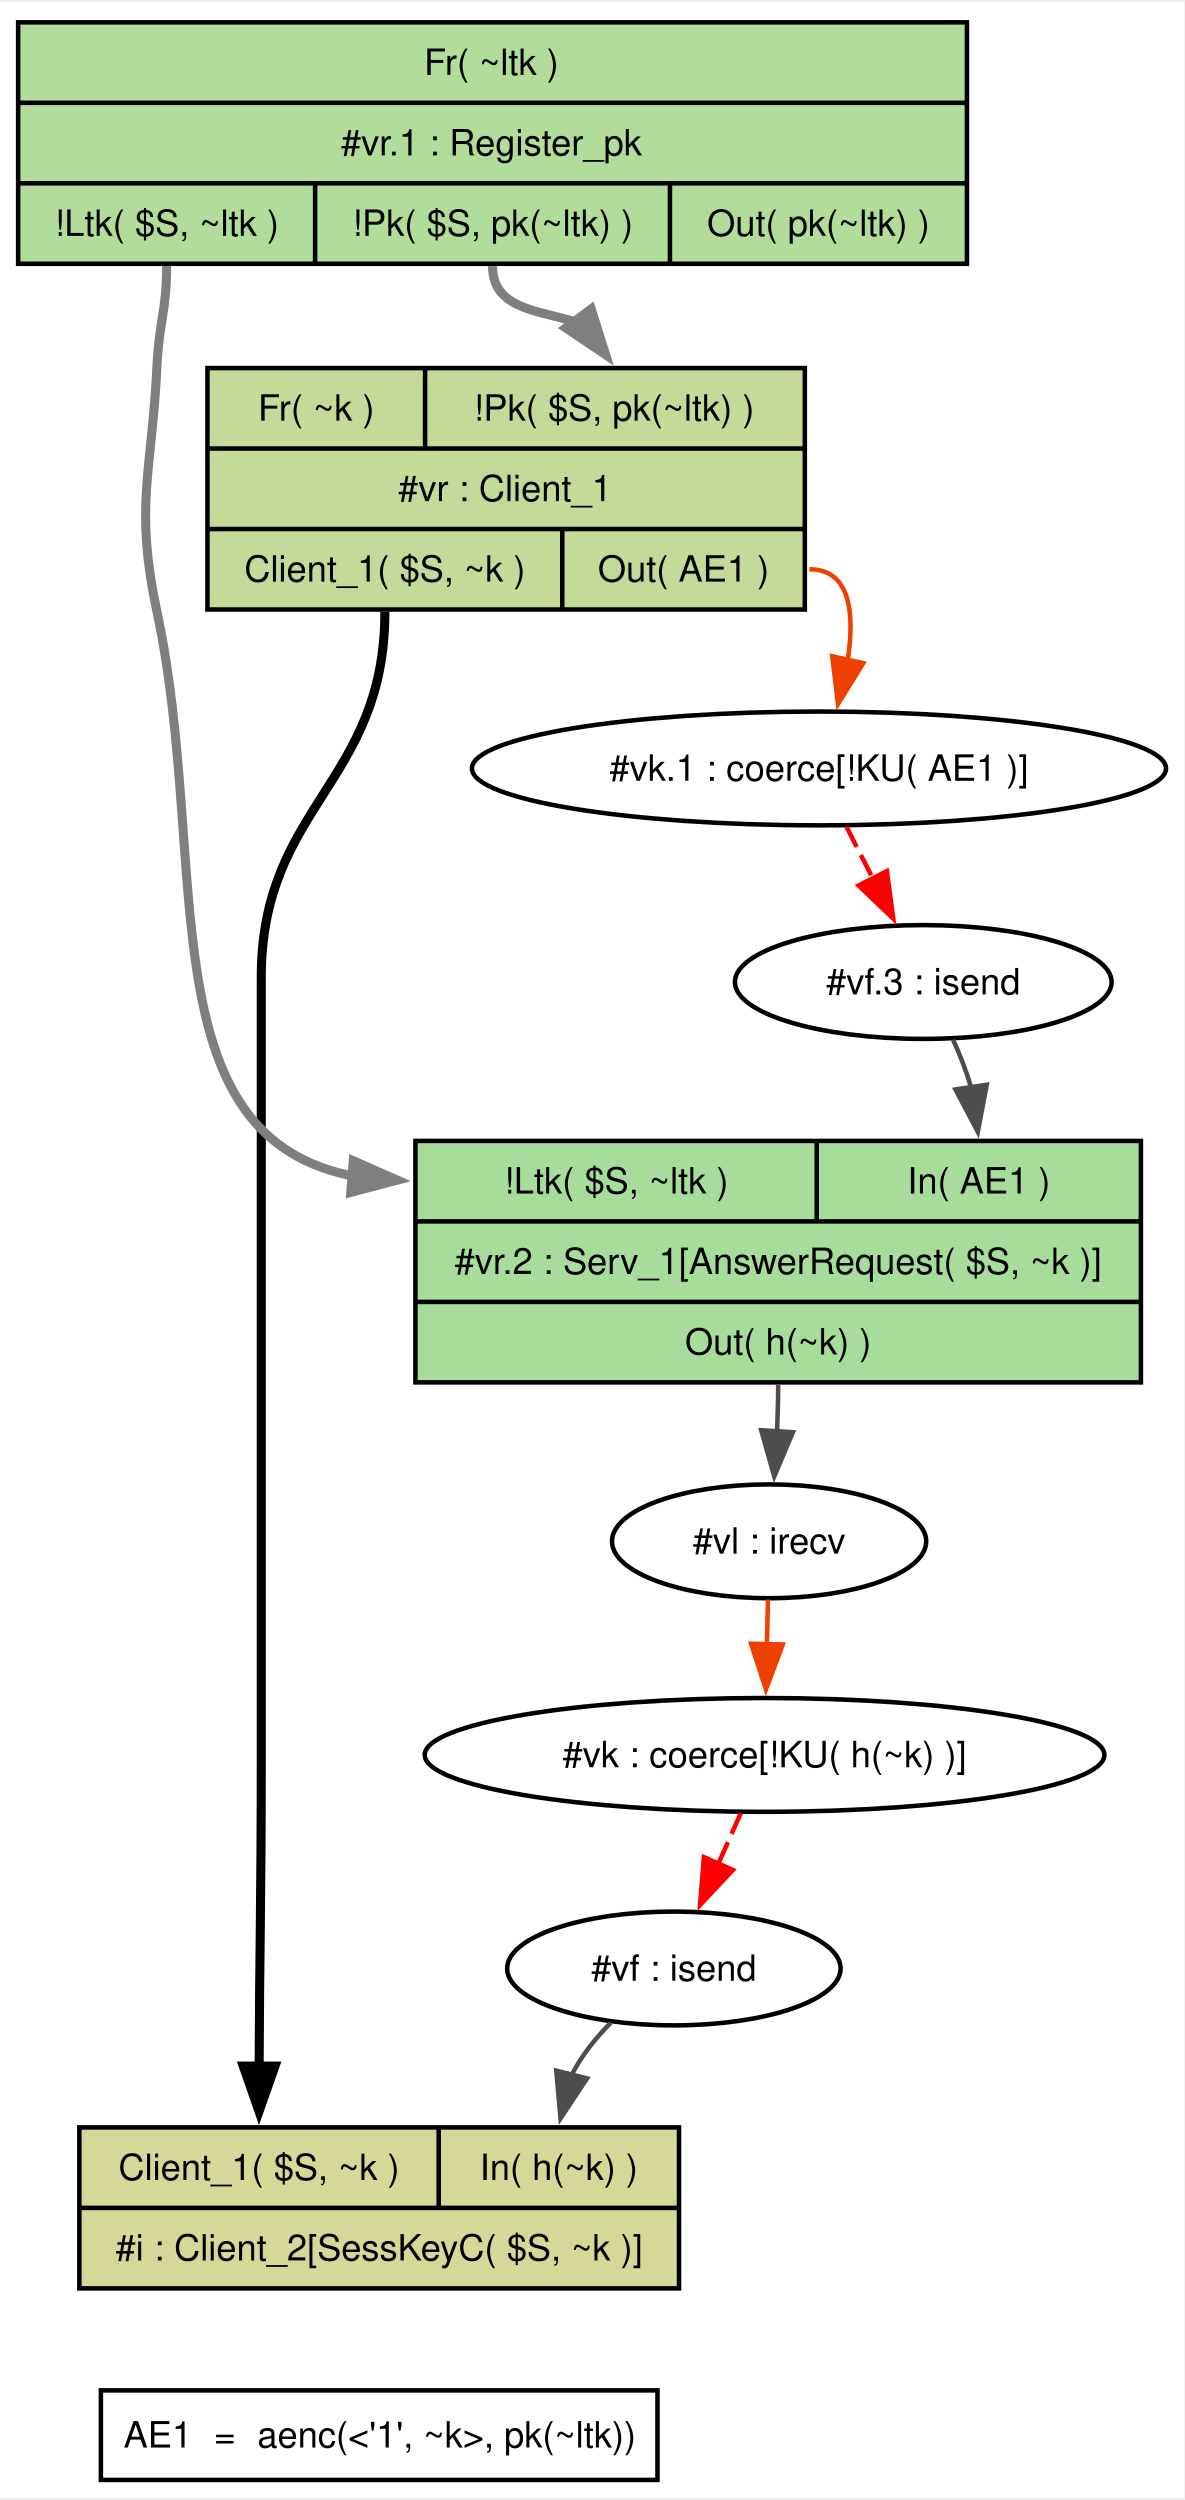
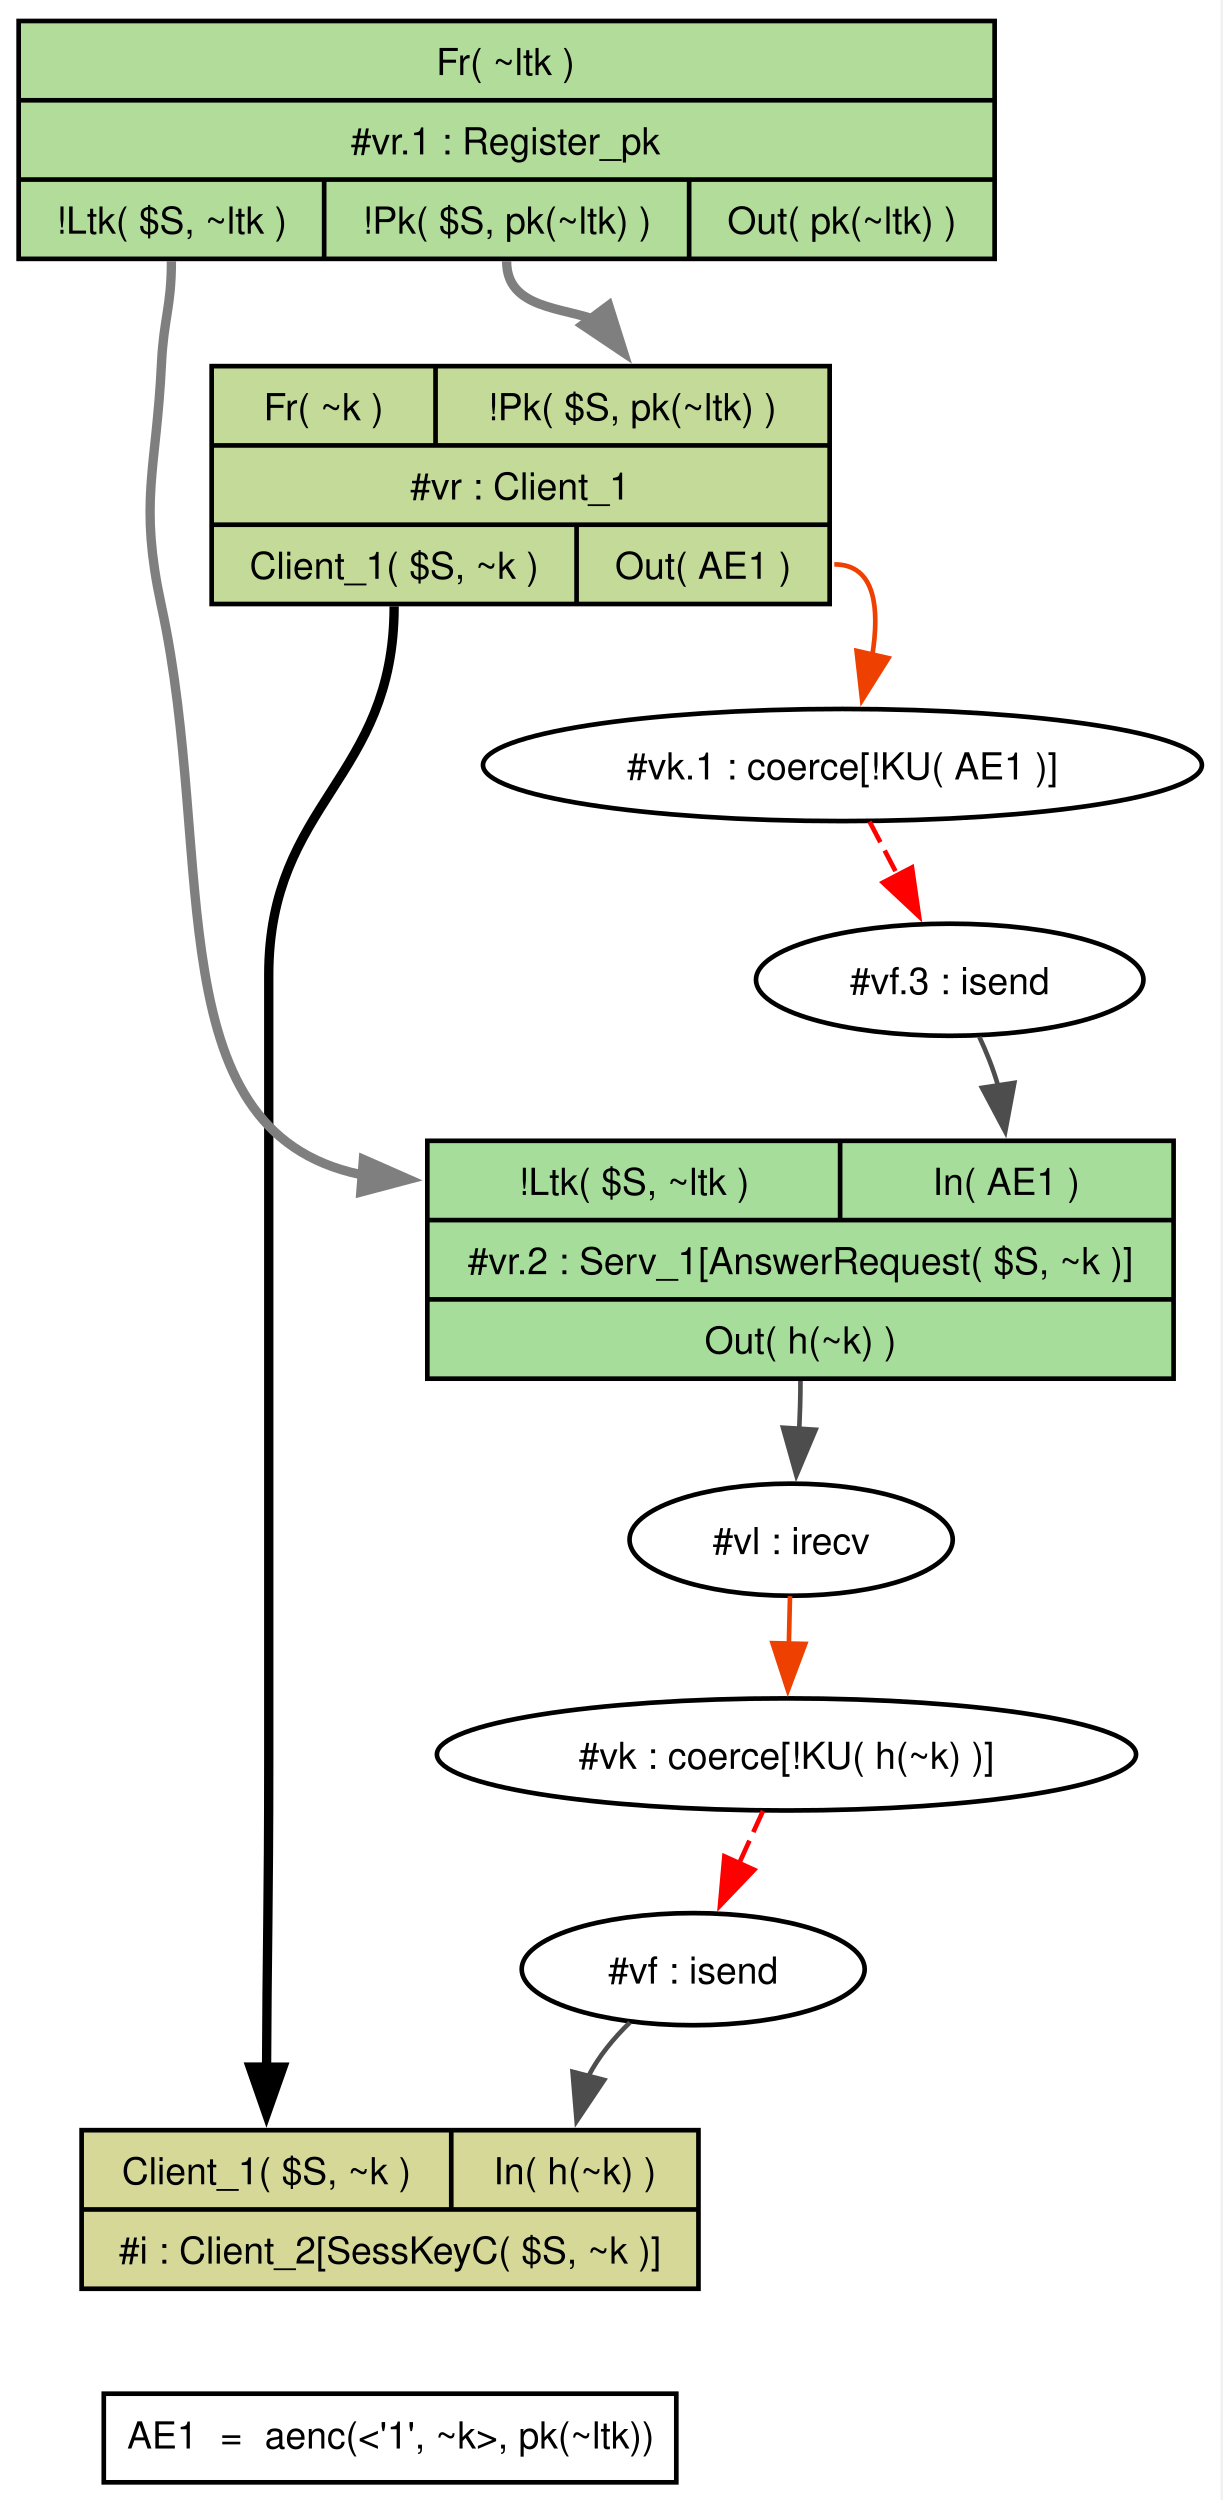
- <svg xmlns="http://www.w3.org/2000/svg" width="261pt" height="551pt" viewBox="0.00 0.00 261.17 550.51">
-   <g id="graph0" class="graph" transform="scale(1 1) rotate(0) translate(4 546.51)">
-     <polygon fill="white" stroke="none" points="-4,4 -4,-546.51 257.17,-546.51 257.17,4 -4,4" />
+ <svg xmlns="http://www.w3.org/2000/svg" width="262pt" height="536pt" viewBox="0.00 0.00 262.00 536.00">
+   <g id="graph0" class="graph" transform="scale(1 1) rotate(0) translate(4 532.21)">
+     <polygon fill="white" stroke="none" points="-4,4 -4,-532.21 257.7,-532.21 257.7,4 -4,4" />
    <g id="node1" class="node">
-       <polygon fill="#d5d897" stroke="black" points="13.5,-42.25 13.5,-77.75 145.75,-77.75 145.75,-42.25 13.5,-42.25" />
-       <text text-anchor="middle" x="53.12" y="-66.15" font-family="Helvetica,sans-Serif" font-size="8.00">Client_1( $S, ~k )</text>
-       <polyline fill="none" stroke="black" points="92.75,-60 92.75,-77.75" />
-       <text text-anchor="middle" x="119.25" y="-66.15" font-family="Helvetica,sans-Serif" font-size="8.00">In( h(~k) )</text>
-       <polyline fill="none" stroke="black" points="13.5,-60 145.75,-60" />
-       <text text-anchor="middle" x="79.62" y="-48.4" font-family="Helvetica,sans-Serif" font-size="8.00">#i : Client_2[SessKeyC( $S, ~k )]</text>
+       <polygon fill="#d5d897" stroke="black" points="13.5,-41.5 13.5,-75.5 145.75,-75.5 145.75,-41.5 13.5,-41.5" />
+       <text xml:space="preserve" text-anchor="middle" x="53.12" y="-63.9" font-family="Helvetica,sans-Serif" font-size="8.00">Client_1( $S, ~k )</text>
+       <polyline fill="none" stroke="black" points="92.75,-58.5 92.75,-75.5" />
+       <text xml:space="preserve" text-anchor="middle" x="119.25" y="-63.9" font-family="Helvetica,sans-Serif" font-size="8.00">In( h(~k) )</text>
+       <polyline fill="none" stroke="black" points="13.5,-58.5 145.75,-58.5" />
+       <text xml:space="preserve" text-anchor="middle" x="79.62" y="-46.9" font-family="Helvetica,sans-Serif" font-size="8.00">#i : Client_2[SessKeyC( $S, ~k )]</text>
    </g>
    <g id="node10" class="node">
-       <text text-anchor="start" x="23.25" y="-7.15" font-family="Helvetica,sans-Serif" font-size="8.00" fill="#000000">AE1</text>
-       <text text-anchor="start" x="43.25" y="-7.15" font-family="Helvetica,sans-Serif" font-size="8.00">=</text>
-       <text text-anchor="start" x="52.75" y="-7.15" font-family="Helvetica,sans-Serif" font-size="8.00">aenc(&lt;'1', ~k&gt;, pk(~ltk))</text>
-       <polygon fill="none" stroke="black" points="18.25,0 18.25,-19.75 141,-19.75 141,0 18.25,0" />
+       <text xml:space="preserve" text-anchor="start" x="23.25" y="-7.25" font-family="Helvetica,sans-Serif" font-size="8.00" fill="#000000">AE1</text>
+       <text xml:space="preserve" text-anchor="start" x="43.25" y="-7.25" font-family="Helvetica,sans-Serif" font-size="8.00">=</text>
+       <text xml:space="preserve" text-anchor="start" x="52.75" y="-7.25" font-family="Helvetica,sans-Serif" font-size="8.00">aenc(&lt;'1', ~k&gt;, pk(~ltk))</text>
+       <polygon fill="none" stroke="black" points="18.25,0 18.25,-19 141,-19 141,0 18.25,0" />
    </g>
    <g id="node2" class="node">
-       <ellipse fill="none" stroke="black" cx="144.62" cy="-112.8" rx="36.77" ry="12.55" />
-       <text text-anchor="middle" x="144.62" y="-110.08" font-family="Helvetica,sans-Serif" font-size="8.00">#vf : isend</text>
+       <ellipse fill="none" stroke="black" cx="144.62" cy="-110.02" rx="36.77" ry="12.02" />
+       <text xml:space="preserve" text-anchor="middle" x="144.62" y="-106.92" font-family="Helvetica,sans-Serif" font-size="8.00">#vf : isend</text>
    </g>
    <g id="edge1" class="edge">
-       <path fill="none" stroke="#4d4d4d" d="M130.75,-100.88C127.42,-97.53 124.2,-93.56 122.01,-89.17" />
-       <polygon fill="#4d4d4d" stroke="#4d4d4d" points="125.47,-88.55 119.62,-79.72 118.68,-90.27 125.47,-88.55" />
+       <path fill="none" stroke="#4d4d4d" d="M131.05,-98.6C127.65,-95.3 124.34,-91.35 122.1,-86.96" />
+       <polygon fill="#4d4d4d" stroke="#4d4d4d" points="125.53,-86.26 119.63,-77.46 118.76,-88.02 125.53,-86.26" />
    </g>
    <g id="node3" class="node">
-       <ellipse fill="none" stroke="black" cx="164.62" cy="-159.9" rx="74.95" ry="12.55" />
-       <text text-anchor="middle" x="164.62" y="-157.18" font-family="Helvetica,sans-Serif" font-size="8.00">#vk : coerce[!KU( h(~k) )]</text>
+       <ellipse fill="none" stroke="black" cx="164.62" cy="-156.06" rx="74.95" ry="12.02" />
+       <text xml:space="preserve" text-anchor="middle" x="164.62" y="-152.96" font-family="Helvetica,sans-Serif" font-size="8.00">#vk : coerce[!KU( h(~k) )]</text>
    </g>
    <g id="edge9" class="edge">
-       <path fill="none" stroke="red" stroke-dasharray="5,2" d="M159.37,-147.05C157.84,-143.61 156.12,-139.73 154.41,-135.87" />
-       <polygon fill="red" stroke="red" points="157.64,-134.52 150.39,-126.8 151.24,-137.36 157.64,-134.52" />
+       <path fill="none" stroke="red" stroke-dasharray="5,2" d="M159.58,-143.95C157.98,-140.43 156.16,-136.41 154.34,-132.42" />
+       <polygon fill="red" stroke="red" points="157.69,-131.32 150.37,-123.66 151.31,-134.21 157.69,-131.32" />
    </g>
    <g id="node4" class="node">
-       <ellipse fill="none" stroke="black" cx="165.62" cy="-207.01" rx="34.65" ry="12.55" />
-       <text text-anchor="middle" x="165.62" y="-204.28" font-family="Helvetica,sans-Serif" font-size="8.00">#vl : irecv</text>
+       <ellipse fill="none" stroke="black" cx="165.62" cy="-202.1" rx="34.65" ry="12.02" />
+       <text xml:space="preserve" text-anchor="middle" x="165.62" y="-199" font-family="Helvetica,sans-Serif" font-size="8.00">#vl : irecv</text>
    </g>
    <g id="edge2" class="edge">
-       <path fill="none" stroke="#ee4000" d="M165.36,-194.16C165.29,-191.07 165.22,-187.64 165.14,-184.19" />
-       <polygon fill="#ee4000" stroke="#ee4000" points="168.64,-184.26 164.92,-174.34 161.65,-184.42 168.64,-184.26" />
+       <path fill="none" stroke="#ee4000" d="M165.37,-189.99C165.3,-186.78 165.22,-183.16 165.13,-179.52" />
+       <polygon fill="#ee4000" stroke="#ee4000" points="168.64,-179.76 164.92,-169.84 161.64,-179.92 168.64,-179.76" />
    </g>
    <g id="node5" class="node">
-       <polygon fill="#c3da98" stroke="black" points="41.75,-412.51 41.75,-465.76 173.5,-465.76 173.5,-412.51 41.75,-412.51" />
-       <text text-anchor="middle" x="65.75" y="-454.16" font-family="Helvetica,sans-Serif" font-size="8.00">Fr( ~k )</text>
-       <polyline fill="none" stroke="black" points="89.75,-448.01 89.75,-465.76" />
-       <text text-anchor="middle" x="131.38" y="-454.16" font-family="Helvetica,sans-Serif" font-size="8.00">!Pk( $S, pk(~ltk) )</text>
-       <polyline fill="none" stroke="black" points="41.75,-448.01 173.5,-448.01" />
-       <text text-anchor="middle" x="107.38" y="-436.41" font-family="Helvetica,sans-Serif" font-size="8.00">#vr : Client_1</text>
-       <polyline fill="none" stroke="black" points="41.75,-430.26 173.5,-430.26" />
-       <text text-anchor="middle" x="80.88" y="-418.66" font-family="Helvetica,sans-Serif" font-size="8.00">Client_1( $S, ~k )</text>
-       <polyline fill="none" stroke="black" points="120,-412.51 120,-430.26" />
-       <text text-anchor="middle" x="146.75" y="-418.66" font-family="Helvetica,sans-Serif" font-size="8.00">Out( AE1 )</text>
+       <polygon fill="#c3da98" stroke="black" points="41.38,-402.71 41.38,-453.71 173.88,-453.71 173.88,-402.71 41.38,-402.71" />
+       <text xml:space="preserve" text-anchor="middle" x="65.38" y="-442.11" font-family="Helvetica,sans-Serif" font-size="8.00">Fr( ~k )</text>
+       <polyline fill="none" stroke="black" points="89.38,-436.71 89.38,-453.71" />
+       <text xml:space="preserve" text-anchor="middle" x="131.5" y="-442.11" font-family="Helvetica,sans-Serif" font-size="8.00">!Pk( $S, pk(~ltk) )</text>
+       <polyline fill="none" stroke="black" points="41.38,-436.71 173.88,-436.71" />
+       <text xml:space="preserve" text-anchor="middle" x="107.5" y="-425.11" font-family="Helvetica,sans-Serif" font-size="8.00">#vr : Client_1</text>
+       <polyline fill="none" stroke="black" points="41.38,-419.71 173.88,-419.71" />
+       <text xml:space="preserve" text-anchor="middle" x="80.5" y="-408.11" font-family="Helvetica,sans-Serif" font-size="8.00">Client_1( $S, ~k )</text>
+       <polyline fill="none" stroke="black" points="119.62,-402.71 119.62,-419.71" />
+       <text xml:space="preserve" text-anchor="middle" x="146.75" y="-408.11" font-family="Helvetica,sans-Serif" font-size="8.00">Out( AE1 )</text>
    </g>
    <g id="edge3" class="edge">
-       <path fill="none" stroke="black" stroke-width="2" d="M80.88,-412.01C80.88,-374.17 53.62,-369.19 53.62,-331.36 53.62,-331.36 53.62,-331.36 53.62,-158.9 53.62,-127.12 53.23,-116.47 53.14,-89.48" />
-       <polygon fill="black" stroke="black" stroke-width="2" points="56.65,-91.27 53.13,-81.28 49.65,-91.28 56.65,-91.27" />
+       <path fill="none" stroke="black" stroke-width="2" d="M80.5,-402.21C80.5,-365.09 53.62,-360.26 53.62,-323.15 53.62,-323.15 53.62,-323.15 53.62,-155.06 53.62,-124.04 53.24,-113.56 53.14,-87.35" />
+       <polygon fill="black" stroke="black" stroke-width="2" points="56.65,-89.02 53.13,-79.03 49.65,-89.03 56.65,-89.02" />
    </g>
    <g id="node6" class="node">
-       <ellipse fill="none" stroke="black" cx="176.62" cy="-377.46" rx="76.54" ry="12.55" />
-       <text text-anchor="middle" x="176.62" y="-374.74" font-family="Helvetica,sans-Serif" font-size="8.00">#vk.1 : coerce[!KU( AE1 )]</text>
+       <ellipse fill="none" stroke="black" cx="176.62" cy="-368.19" rx="77.07" ry="12.02" />
+       <text xml:space="preserve" text-anchor="middle" x="176.62" y="-365.09" font-family="Helvetica,sans-Serif" font-size="8.00">#vk.1 : coerce[!KU( AE1 )]</text>
    </g>
    <g id="edge4" class="edge">
-       <path fill="none" stroke="#ee4000" d="M174.5,-421.39C183.61,-421.39 184.51,-411.63 182.97,-401.42" />
-       <polygon fill="#ee4000" stroke="#ee4000" points="186.39,-400.68 180.81,-391.67 179.55,-402.19 186.39,-400.68" />
+       <path fill="none" stroke="#ee4000" d="M174.88,-411.21C183.79,-411.21 184.6,-401.65 183.01,-391.66" />
+       <polygon fill="#ee4000" stroke="#ee4000" points="186.47,-391.11 180.83,-382.15 179.65,-392.67 186.47,-391.11" />
    </g>
    <g id="node9" class="node">
-       <ellipse fill="none" stroke="black" cx="199.62" cy="-330.36" rx="41.54" ry="12.55" />
-       <text text-anchor="middle" x="199.62" y="-327.63" font-family="Helvetica,sans-Serif" font-size="8.00">#vf.3 : isend</text>
+       <ellipse fill="none" stroke="black" cx="199.62" cy="-322.15" rx="41.54" ry="12.02" />
+       <text xml:space="preserve" text-anchor="middle" x="199.62" y="-319.05" font-family="Helvetica,sans-Serif" font-size="8.00">#vf.3 : isend</text>
    </g>
    <g id="edge10" class="edge">
-       <path fill="none" stroke="red" stroke-dasharray="5,2" d="M182.67,-364.61C184.48,-361.06 186.52,-357.05 188.55,-353.08" />
-       <polygon fill="red" stroke="red" points="191.59,-354.82 193.01,-344.32 185.35,-351.64 191.59,-354.82" />
+       <path fill="none" stroke="red" stroke-dasharray="5,2" d="M182.43,-356.07C184.27,-352.55 186.36,-348.54 188.45,-344.55" />
+       <polygon fill="red" stroke="red" points="191.52,-346.23 193.04,-335.75 185.31,-342.99 191.52,-346.23" />
    </g>
    <g id="node7" class="node">
-       <polygon fill="#b1dc9a" stroke="black" points="0,-488.76 0,-542.01 209.25,-542.01 209.25,-488.76 0,-488.76" />
-       <text text-anchor="middle" x="104.38" y="-530.41" font-family="Helvetica,sans-Serif" font-size="8.00">Fr( ~ltk )</text>
-       <polyline fill="none" stroke="black" points="0,-524.26 209.25,-524.26" />
-       <text text-anchor="middle" x="104.38" y="-512.66" font-family="Helvetica,sans-Serif" font-size="8.00">#vr.1 : Register_pk</text>
-       <polyline fill="none" stroke="black" points="0,-506.51 209.25,-506.51" />
-       <text text-anchor="middle" x="32.75" y="-494.91" font-family="Helvetica,sans-Serif" font-size="8.00">!Ltk( $S, ~ltk )</text>
-       <polyline fill="none" stroke="black" points="65.5,-488.76 65.5,-506.51" />
-       <text text-anchor="middle" x="104.62" y="-494.91" font-family="Helvetica,sans-Serif" font-size="8.00">!Pk( $S, pk(~ltk) )</text>
-       <polyline fill="none" stroke="black" points="143.75,-488.76 143.75,-506.51" />
-       <text text-anchor="middle" x="176.5" y="-494.91" font-family="Helvetica,sans-Serif" font-size="8.00">Out( pk(~ltk) )</text>
+       <polygon fill="#b1dc9a" stroke="black" points="0,-476.71 0,-527.71 209.25,-527.71 209.25,-476.71 0,-476.71" />
+       <text xml:space="preserve" text-anchor="middle" x="104.38" y="-516.11" font-family="Helvetica,sans-Serif" font-size="8.00">Fr( ~ltk )</text>
+       <polyline fill="none" stroke="black" points="0,-510.71 209.25,-510.71" />
+       <text xml:space="preserve" text-anchor="middle" x="104.38" y="-499.11" font-family="Helvetica,sans-Serif" font-size="8.00">#vr.1 : Register_pk</text>
+       <polyline fill="none" stroke="black" points="0,-493.71 209.25,-493.71" />
+       <text xml:space="preserve" text-anchor="middle" x="32.75" y="-482.11" font-family="Helvetica,sans-Serif" font-size="8.00">!Ltk( $S, ~ltk )</text>
+       <polyline fill="none" stroke="black" points="65.5,-476.71 65.5,-493.71" />
+       <text xml:space="preserve" text-anchor="middle" x="104.62" y="-482.11" font-family="Helvetica,sans-Serif" font-size="8.00">!Pk( $S, pk(~ltk) )</text>
+       <polyline fill="none" stroke="black" points="143.75,-476.71 143.75,-493.71" />
+       <text xml:space="preserve" text-anchor="middle" x="176.5" y="-482.11" font-family="Helvetica,sans-Serif" font-size="8.00">Out( pk(~ltk) )</text>
    </g>
    <g id="edge6" class="edge">
-       <path fill="none" stroke="#7f7f7f" stroke-width="2" d="M104.62,-488.26C104.62,-477.92 116.7,-478.49 124.62,-475.31" />
-       <polygon fill="#7f7f7f" stroke="#7f7f7f" stroke-width="2" points="126.39,-478.8 129.57,-468.69 120.78,-474.61 126.39,-478.8" />
+       <path fill="none" stroke="#7f7f7f" stroke-width="2" d="M104.62,-476.21C104.62,-465.84 116.76,-466.44 124.72,-463.27" />
+       <polygon fill="#7f7f7f" stroke="#7f7f7f" stroke-width="2" points="126.5,-466.73 129.69,-456.63 120.89,-462.54 126.5,-466.73" />
    </g>
    <g id="node8" class="node">
-       <polygon fill="#a7dd9a" stroke="black" points="87.62,-242.06 87.62,-295.31 247.62,-295.31 247.62,-242.06 87.62,-242.06" />
-       <text text-anchor="middle" x="131.88" y="-283.71" font-family="Helvetica,sans-Serif" font-size="8.00">!Ltk( $S, ~ltk )</text>
-       <polyline fill="none" stroke="black" points="176.12,-277.56 176.12,-295.31" />
-       <text text-anchor="middle" x="211.88" y="-283.71" font-family="Helvetica,sans-Serif" font-size="8.00">In( AE1 )</text>
-       <polyline fill="none" stroke="black" points="87.62,-277.56 247.62,-277.56" />
-       <text text-anchor="middle" x="167.62" y="-265.96" font-family="Helvetica,sans-Serif" font-size="8.00">#vr.2 : Serv_1[AnswerRequest( $S, ~k )]</text>
-       <polyline fill="none" stroke="black" points="87.62,-259.81 247.62,-259.81" />
-       <text text-anchor="middle" x="167.62" y="-248.21" font-family="Helvetica,sans-Serif" font-size="8.00">Out( h(~k) )</text>
+       <polygon fill="#a7dd9a" stroke="black" points="87.62,-236.62 87.62,-287.62 247.62,-287.62 247.62,-236.62 87.62,-236.62" />
+       <text xml:space="preserve" text-anchor="middle" x="131.88" y="-276.02" font-family="Helvetica,sans-Serif" font-size="8.00">!Ltk( $S, ~ltk )</text>
+       <polyline fill="none" stroke="black" points="176.12,-270.62 176.12,-287.62" />
+       <text xml:space="preserve" text-anchor="middle" x="211.75" y="-276.02" font-family="Helvetica,sans-Serif" font-size="8.00">In( AE1 )</text>
+       <polyline fill="none" stroke="black" points="87.62,-270.62 247.62,-270.62" />
+       <text xml:space="preserve" text-anchor="middle" x="167.62" y="-259.02" font-family="Helvetica,sans-Serif" font-size="8.00">#vr.2 : Serv_1[AnswerRequest( $S, ~k )]</text>
+       <polyline fill="none" stroke="black" points="87.62,-253.62 247.62,-253.62" />
+       <text xml:space="preserve" text-anchor="middle" x="167.62" y="-242.02" font-family="Helvetica,sans-Serif" font-size="8.00">Out( h(~k) )</text>
    </g>
    <g id="edge5" class="edge">
-       <path fill="none" stroke="#7f7f7f" stroke-width="2" d="M32.75,-488.26C32.75,-478.44 31.1,-476.07 30.62,-466.26 29.46,-442.18 25.61,-435.59 30.62,-412.01 42.48,-356.33 27.81,-295.4 75.16,-287.33" />
-       <polygon fill="#7f7f7f" stroke="#7f7f7f" stroke-width="2" points="73.91,-290.94 83.61,-286.67 73.36,-283.96 73.91,-290.94" />
+       <path fill="none" stroke="#7f7f7f" stroke-width="2" d="M32.75,-476.21C32.75,-466.38 31.1,-464.02 30.62,-454.21 29.51,-431.12 25.73,-424.79 30.62,-402.21 42.49,-347.49 28.69,-287.9 75.34,-280" />
+       <polygon fill="#7f7f7f" stroke="#7f7f7f" stroke-width="2" points="73.91,-283.63 83.61,-279.36 73.37,-276.65 73.91,-283.63" />
    </g>
    <g id="edge7" class="edge">
-       <path fill="none" stroke="#4d4d4d" d="M167.62,-241.56C167.62,-238.17 167.52,-234.58 167.36,-231.07" />
-       <polygon fill="#4d4d4d" stroke="#4d4d4d" points="170.87,-231.07 166.76,-221.31 163.88,-231.5 170.87,-231.07" />
+       <path fill="none" stroke="#4d4d4d" d="M167.62,-236.12C167.62,-232.73 167.52,-229.15 167.35,-225.64" />
+       <polygon fill="#4d4d4d" stroke="#4d4d4d" points="170.86,-225.67 166.74,-215.91 163.88,-226.11 170.86,-225.67" />
    </g>
    <g id="edge8" class="edge">
-       <path fill="none" stroke="#4d4d4d" d="M206.18,-317.62C207.68,-314.39 209.15,-310.7 210.22,-306.85" />
-       <polygon fill="#4d4d4d" stroke="#4d4d4d" points="213.63,-307.71 211.65,-297.3 206.71,-306.67 213.63,-307.71" />
+       <path fill="none" stroke="#4d4d4d" d="M205.97,-309.9C207.48,-306.69 208.97,-303.02 210.06,-299.17" />
+       <polygon fill="#4d4d4d" stroke="#4d4d4d" points="213.47,-300.04 211.52,-289.62 206.55,-298.98 213.47,-300.04" />
    </g>
  </g>
</svg>
